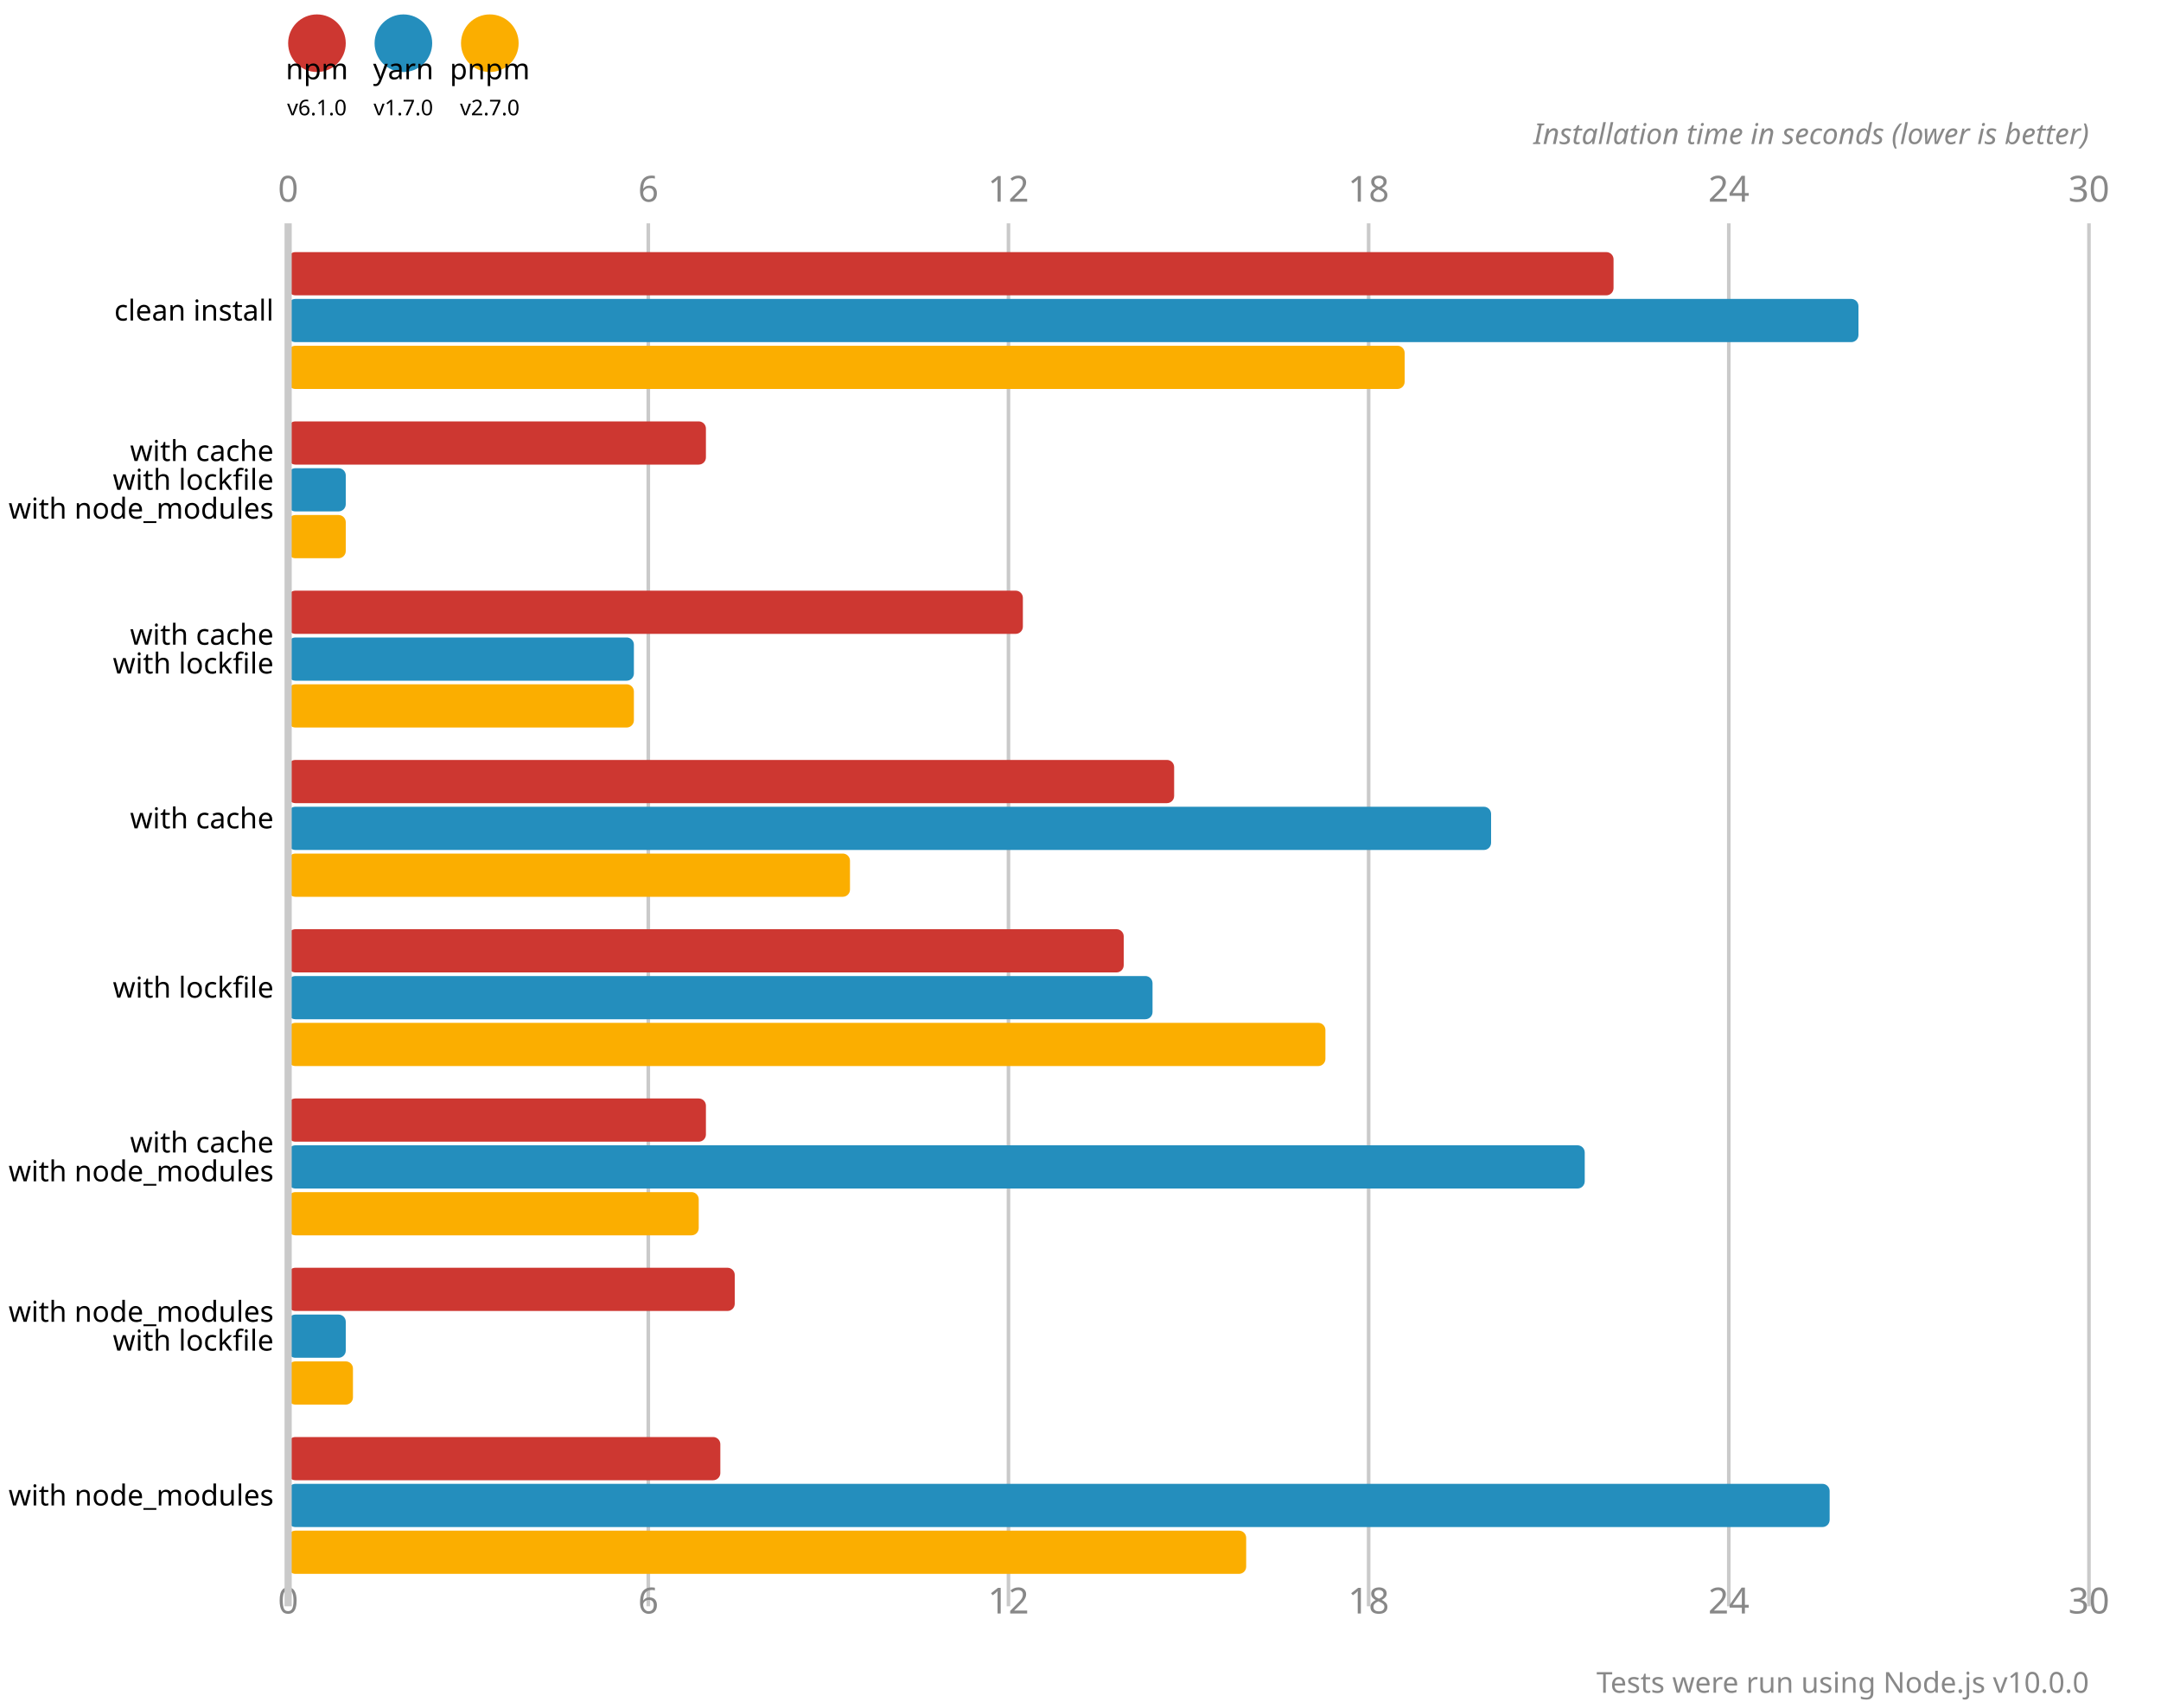
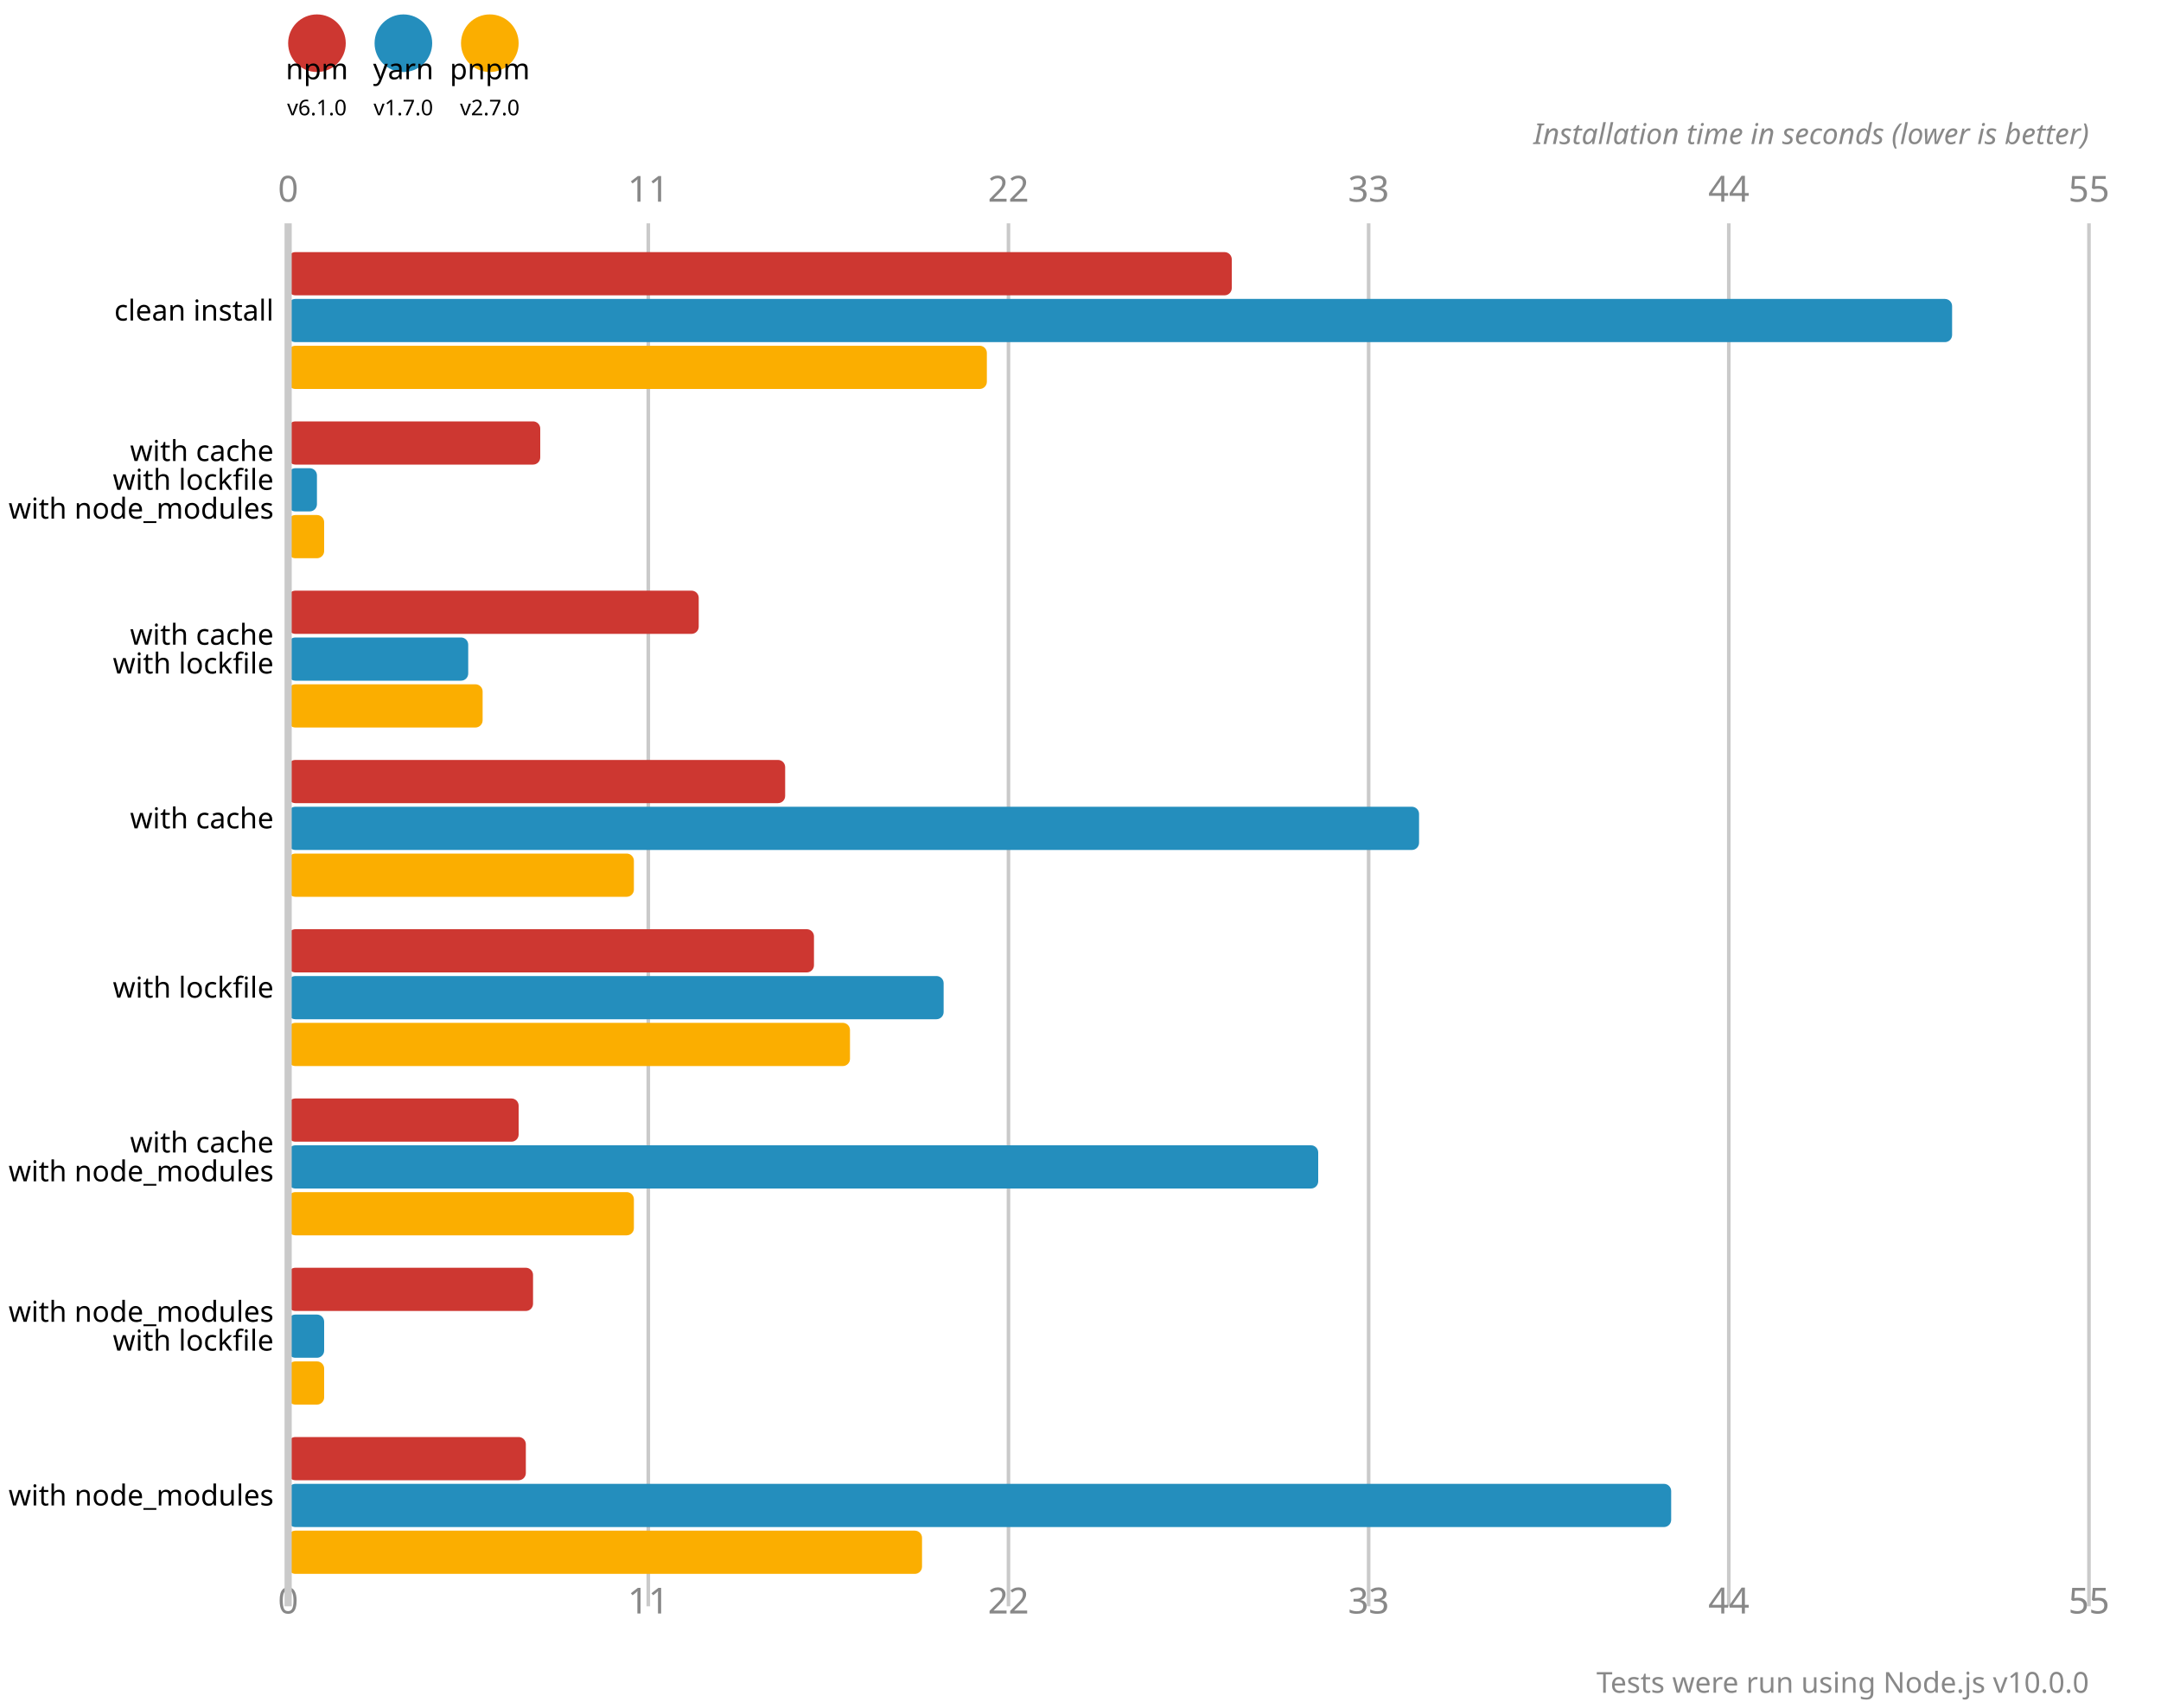
<svg xmlns="http://www.w3.org/2000/svg" version="1.1" viewBox="0 0 300 237">
  <circle cx="44" cy="6" r="4" fill="#cd3731" />
  <text x="44" y="11" font-size="4" font-family="system-ui" alignment-baseline="hanging" text-anchor="middle">npm</text>
  <text x="44" y="16" font-size="3" font-family="system-ui" alignment-baseline="hanging" text-anchor="middle">v6.1.0</text>
  <circle cx="56" cy="6" r="4" fill="#248ebd" />
  <text x="56" y="11" font-size="4" font-family="system-ui" alignment-baseline="hanging" text-anchor="middle">yarn</text>
  <text x="56" y="16" font-size="3" font-family="system-ui" alignment-baseline="hanging" text-anchor="middle">v1.7.0</text>
  <circle cx="68" cy="6" r="4" fill="#fbae00" />
  <text x="68" y="11" font-size="4" font-family="system-ui" alignment-baseline="hanging" text-anchor="middle">pnpm</text>
  <text x="68" y="16" font-size="3" font-family="system-ui" alignment-baseline="hanging" text-anchor="middle">v2.7.0</text>
  <text x="40" y="28" fill="#888" font-size="5" font-family="system-ui" text-anchor="middle">0</text>
  <text x="40" y="224" fill="#888" font-size="5" font-family="system-ui" text-anchor="middle" alignment-baseline="hanging">0</text>
  <line x1="90" y1="31" x2="90" y2="223" stroke-width="0.5" stroke="#cacaca" />
-   <text x="90" y="28" fill="#888" font-size="5" font-family="system-ui" text-anchor="middle">6</text>
-   <text x="90" y="224" fill="#888" font-size="5" font-family="system-ui" text-anchor="middle" alignment-baseline="hanging">6</text>
+   <text x="90" y="28" fill="#888" font-size="5" font-family="system-ui" text-anchor="middle">11</text>
+   <text x="90" y="224" fill="#888" font-size="5" font-family="system-ui" text-anchor="middle" alignment-baseline="hanging">11</text>
  <line x1="140" y1="31" x2="140" y2="223" stroke-width="0.5" stroke="#cacaca" />
-   <text x="140" y="28" fill="#888" font-size="5" font-family="system-ui" text-anchor="middle">12</text>
-   <text x="140" y="224" fill="#888" font-size="5" font-family="system-ui" text-anchor="middle" alignment-baseline="hanging">12</text>
+   <text x="140" y="28" fill="#888" font-size="5" font-family="system-ui" text-anchor="middle">22</text>
+   <text x="140" y="224" fill="#888" font-size="5" font-family="system-ui" text-anchor="middle" alignment-baseline="hanging">22</text>
  <line x1="190" y1="31" x2="190" y2="223" stroke-width="0.5" stroke="#cacaca" />
-   <text x="190" y="28" fill="#888" font-size="5" font-family="system-ui" text-anchor="middle">18</text>
-   <text x="190" y="224" fill="#888" font-size="5" font-family="system-ui" text-anchor="middle" alignment-baseline="hanging">18</text>
+   <text x="190" y="28" fill="#888" font-size="5" font-family="system-ui" text-anchor="middle">33</text>
+   <text x="190" y="224" fill="#888" font-size="5" font-family="system-ui" text-anchor="middle" alignment-baseline="hanging">33</text>
  <line x1="240" y1="31" x2="240" y2="223" stroke-width="0.5" stroke="#cacaca" />
-   <text x="240" y="28" fill="#888" font-size="5" font-family="system-ui" text-anchor="middle">24</text>
-   <text x="240" y="224" fill="#888" font-size="5" font-family="system-ui" text-anchor="middle" alignment-baseline="hanging">24</text>
+   <text x="240" y="28" fill="#888" font-size="5" font-family="system-ui" text-anchor="middle">44</text>
+   <text x="240" y="224" fill="#888" font-size="5" font-family="system-ui" text-anchor="middle" alignment-baseline="hanging">44</text>
  <line x1="290" y1="31" x2="290" y2="223" stroke-width="0.5" stroke="#cacaca" />
-   <text x="290" y="28" fill="#888" font-size="5" font-family="system-ui" text-anchor="middle">30</text>
-   <text x="290" y="224" fill="#888" font-size="5" font-family="system-ui" text-anchor="middle" alignment-baseline="hanging">30</text>
+   <text x="290" y="28" fill="#888" font-size="5" font-family="system-ui" text-anchor="middle">55</text>
+   <text x="290" y="224" fill="#888" font-size="5" font-family="system-ui" text-anchor="middle" alignment-baseline="hanging">55</text>
  <text x="290" y="20" font-size="4" font-family="system-ui" font-style="italic" text-anchor="end" fill="#888">Installation time in seconds (lower is better)</text>
-   <rect x="40" y="35" width="184" height="6" fill="#cd3731" rx="1" ry="1" />
-   <rect x="40" y="41.5" width="218" height="6" fill="#248ebd" rx="1" ry="1" />
-   <rect x="40" y="48" width="155" height="6" fill="#fbae00" rx="1" ry="1" />
-   <rect x="40" y="58.5" width="58" height="6" fill="#cd3731" rx="1" ry="1" />
-   <rect x="40" y="65" width="8" height="6" fill="#248ebd" rx="1" ry="1" />
-   <rect x="40" y="71.5" width="8" height="6" fill="#fbae00" rx="1" ry="1" />
-   <rect x="40" y="82" width="102" height="6" fill="#cd3731" rx="1" ry="1" />
-   <rect x="40" y="88.5" width="48" height="6" fill="#248ebd" rx="1" ry="1" />
-   <rect x="40" y="95" width="48" height="6" fill="#fbae00" rx="1" ry="1" />
-   <rect x="40" y="105.5" width="123" height="6" fill="#cd3731" rx="1" ry="1" />
-   <rect x="40" y="112" width="167" height="6" fill="#248ebd" rx="1" ry="1" />
-   <rect x="40" y="118.5" width="78" height="6" fill="#fbae00" rx="1" ry="1" />
-   <rect x="40" y="129" width="116" height="6" fill="#cd3731" rx="1" ry="1" />
-   <rect x="40" y="135.5" width="120" height="6" fill="#248ebd" rx="1" ry="1" />
-   <rect x="40" y="142" width="144" height="6" fill="#fbae00" rx="1" ry="1" />
-   <rect x="40" y="152.5" width="58" height="6" fill="#cd3731" rx="1" ry="1" />
-   <rect x="40" y="159" width="180" height="6" fill="#248ebd" rx="1" ry="1" />
-   <rect x="40" y="165.5" width="57" height="6" fill="#fbae00" rx="1" ry="1" />
-   <rect x="40" y="176" width="62" height="6" fill="#cd3731" rx="1" ry="1" />
-   <rect x="40" y="182.5" width="8" height="6" fill="#248ebd" rx="1" ry="1" />
-   <rect x="40" y="189" width="9" height="6" fill="#fbae00" rx="1" ry="1" />
-   <rect x="40" y="199.5" width="60" height="6" fill="#cd3731" rx="1" ry="1" />
-   <rect x="40" y="206" width="214" height="6" fill="#248ebd" rx="1" ry="1" />
-   <rect x="40" y="212.5" width="133" height="6" fill="#fbae00" rx="1" ry="1" />
+   <rect x="40" y="35" width="131" height="6" fill="#cd3731" rx="1" ry="1" />
+   <rect x="40" y="41.5" width="231" height="6" fill="#248ebd" rx="1" ry="1" />
+   <rect x="40" y="48" width="97" height="6" fill="#fbae00" rx="1" ry="1" />
+   <rect x="40" y="58.5" width="35" height="6" fill="#cd3731" rx="1" ry="1" />
+   <rect x="40" y="65" width="4" height="6" fill="#248ebd" rx="1" ry="1" />
+   <rect x="40" y="71.5" width="5" height="6" fill="#fbae00" rx="1" ry="1" />
+   <rect x="40" y="82" width="57" height="6" fill="#cd3731" rx="1" ry="1" />
+   <rect x="40" y="88.5" width="25" height="6" fill="#248ebd" rx="1" ry="1" />
+   <rect x="40" y="95" width="27" height="6" fill="#fbae00" rx="1" ry="1" />
+   <rect x="40" y="105.5" width="69" height="6" fill="#cd3731" rx="1" ry="1" />
+   <rect x="40" y="112" width="157" height="6" fill="#248ebd" rx="1" ry="1" />
+   <rect x="40" y="118.5" width="48" height="6" fill="#fbae00" rx="1" ry="1" />
+   <rect x="40" y="129" width="73" height="6" fill="#cd3731" rx="1" ry="1" />
+   <rect x="40" y="135.5" width="91" height="6" fill="#248ebd" rx="1" ry="1" />
+   <rect x="40" y="142" width="78" height="6" fill="#fbae00" rx="1" ry="1" />
+   <rect x="40" y="152.5" width="32" height="6" fill="#cd3731" rx="1" ry="1" />
+   <rect x="40" y="159" width="143" height="6" fill="#248ebd" rx="1" ry="1" />
+   <rect x="40" y="165.5" width="48" height="6" fill="#fbae00" rx="1" ry="1" />
+   <rect x="40" y="176" width="34" height="6" fill="#cd3731" rx="1" ry="1" />
+   <rect x="40" y="182.5" width="5" height="6" fill="#248ebd" rx="1" ry="1" />
+   <rect x="40" y="189" width="5" height="6" fill="#fbae00" rx="1" ry="1" />
+   <rect x="40" y="199.5" width="33" height="6" fill="#cd3731" rx="1" ry="1" />
+   <rect x="40" y="206" width="192" height="6" fill="#248ebd" rx="1" ry="1" />
+   <rect x="40" y="212.5" width="88" height="6" fill="#fbae00" rx="1" ry="1" />
  <line x1="40" y1="31" x2="40" y2="223" stroke-width="1" stroke="#cacaca" />
  <text x="38" y="44.5" font-size="4" font-family="system-ui" alignment-baseline="middle" text-anchor="end">clean install</text>
  <text x="38" y="64" font-size="4" font-family="system-ui" alignment-baseline="middle" text-anchor="end">with cache</text>
  <text x="38" y="68" font-size="4" font-family="system-ui" alignment-baseline="middle" text-anchor="end">with lockfile</text>
  <text x="38" y="72" font-size="4" font-family="system-ui" alignment-baseline="middle" text-anchor="end">with node_modules</text>
  <text x="38" y="89.5" font-size="4" font-family="system-ui" alignment-baseline="middle" text-anchor="end">with cache</text>
  <text x="38" y="93.5" font-size="4" font-family="system-ui" alignment-baseline="middle" text-anchor="end">with lockfile</text>
  <text x="38" y="115" font-size="4" font-family="system-ui" alignment-baseline="middle" text-anchor="end">with cache</text>
  <text x="38" y="138.5" font-size="4" font-family="system-ui" alignment-baseline="middle" text-anchor="end">with lockfile</text>
  <text x="38" y="160" font-size="4" font-family="system-ui" alignment-baseline="middle" text-anchor="end">with cache</text>
  <text x="38" y="164" font-size="4" font-family="system-ui" alignment-baseline="middle" text-anchor="end">with node_modules</text>
  <text x="38" y="183.5" font-size="4" font-family="system-ui" alignment-baseline="middle" text-anchor="end">with node_modules</text>
  <text x="38" y="187.5" font-size="4" font-family="system-ui" alignment-baseline="middle" text-anchor="end">with lockfile</text>
  <text x="38" y="209" font-size="4" font-family="system-ui" alignment-baseline="middle" text-anchor="end">with node_modules</text>
  <text x="290" y="235" font-size="4" font-family="system-ui" text-anchor="end" fill="#888">Tests were run using Node.js v10.0.0</text>
</svg>
